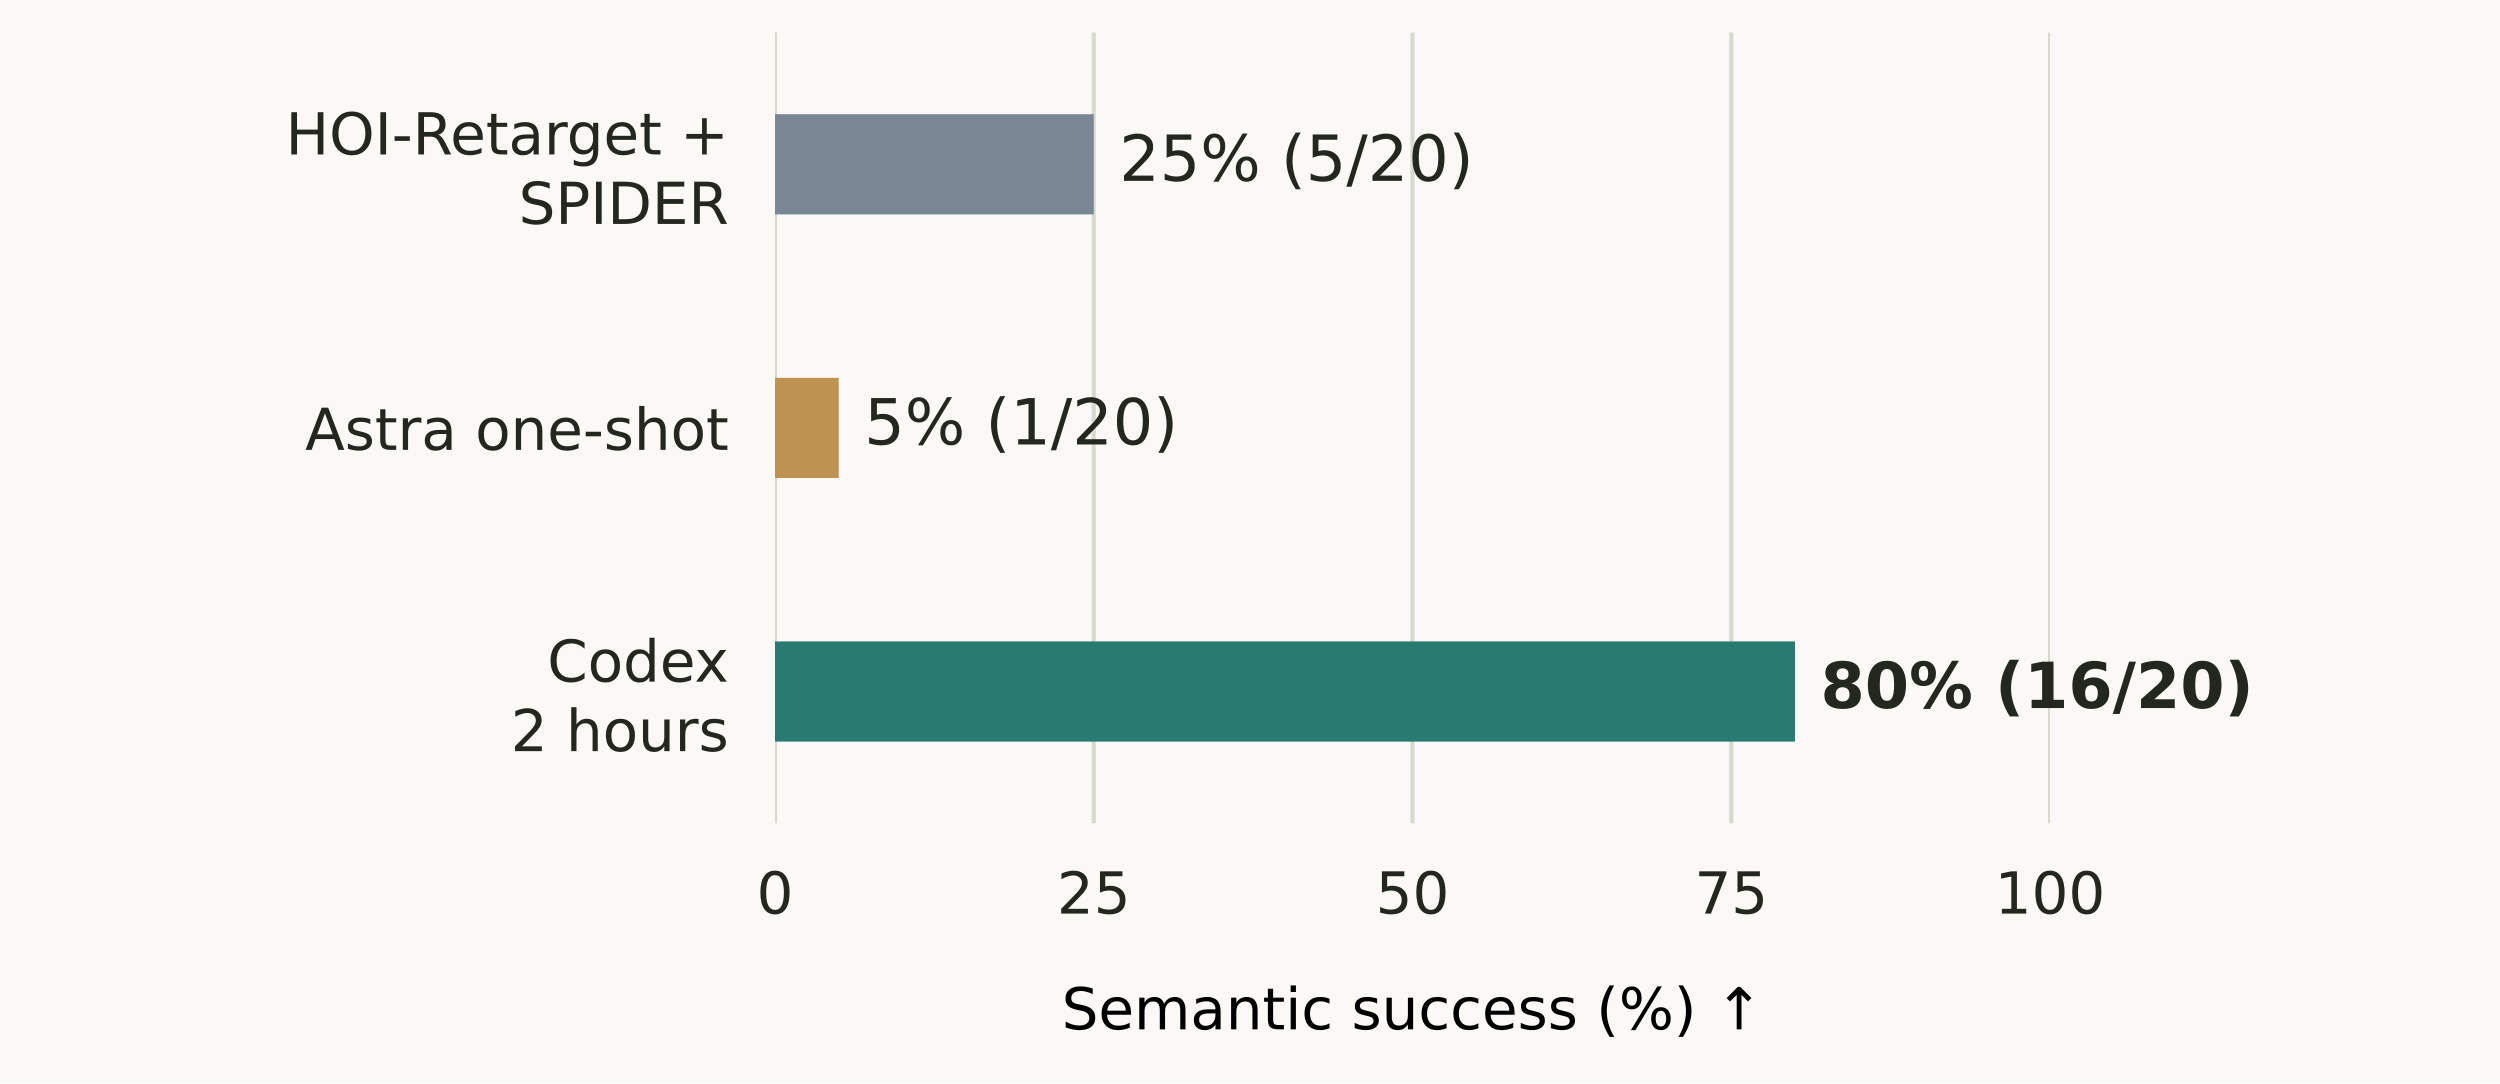
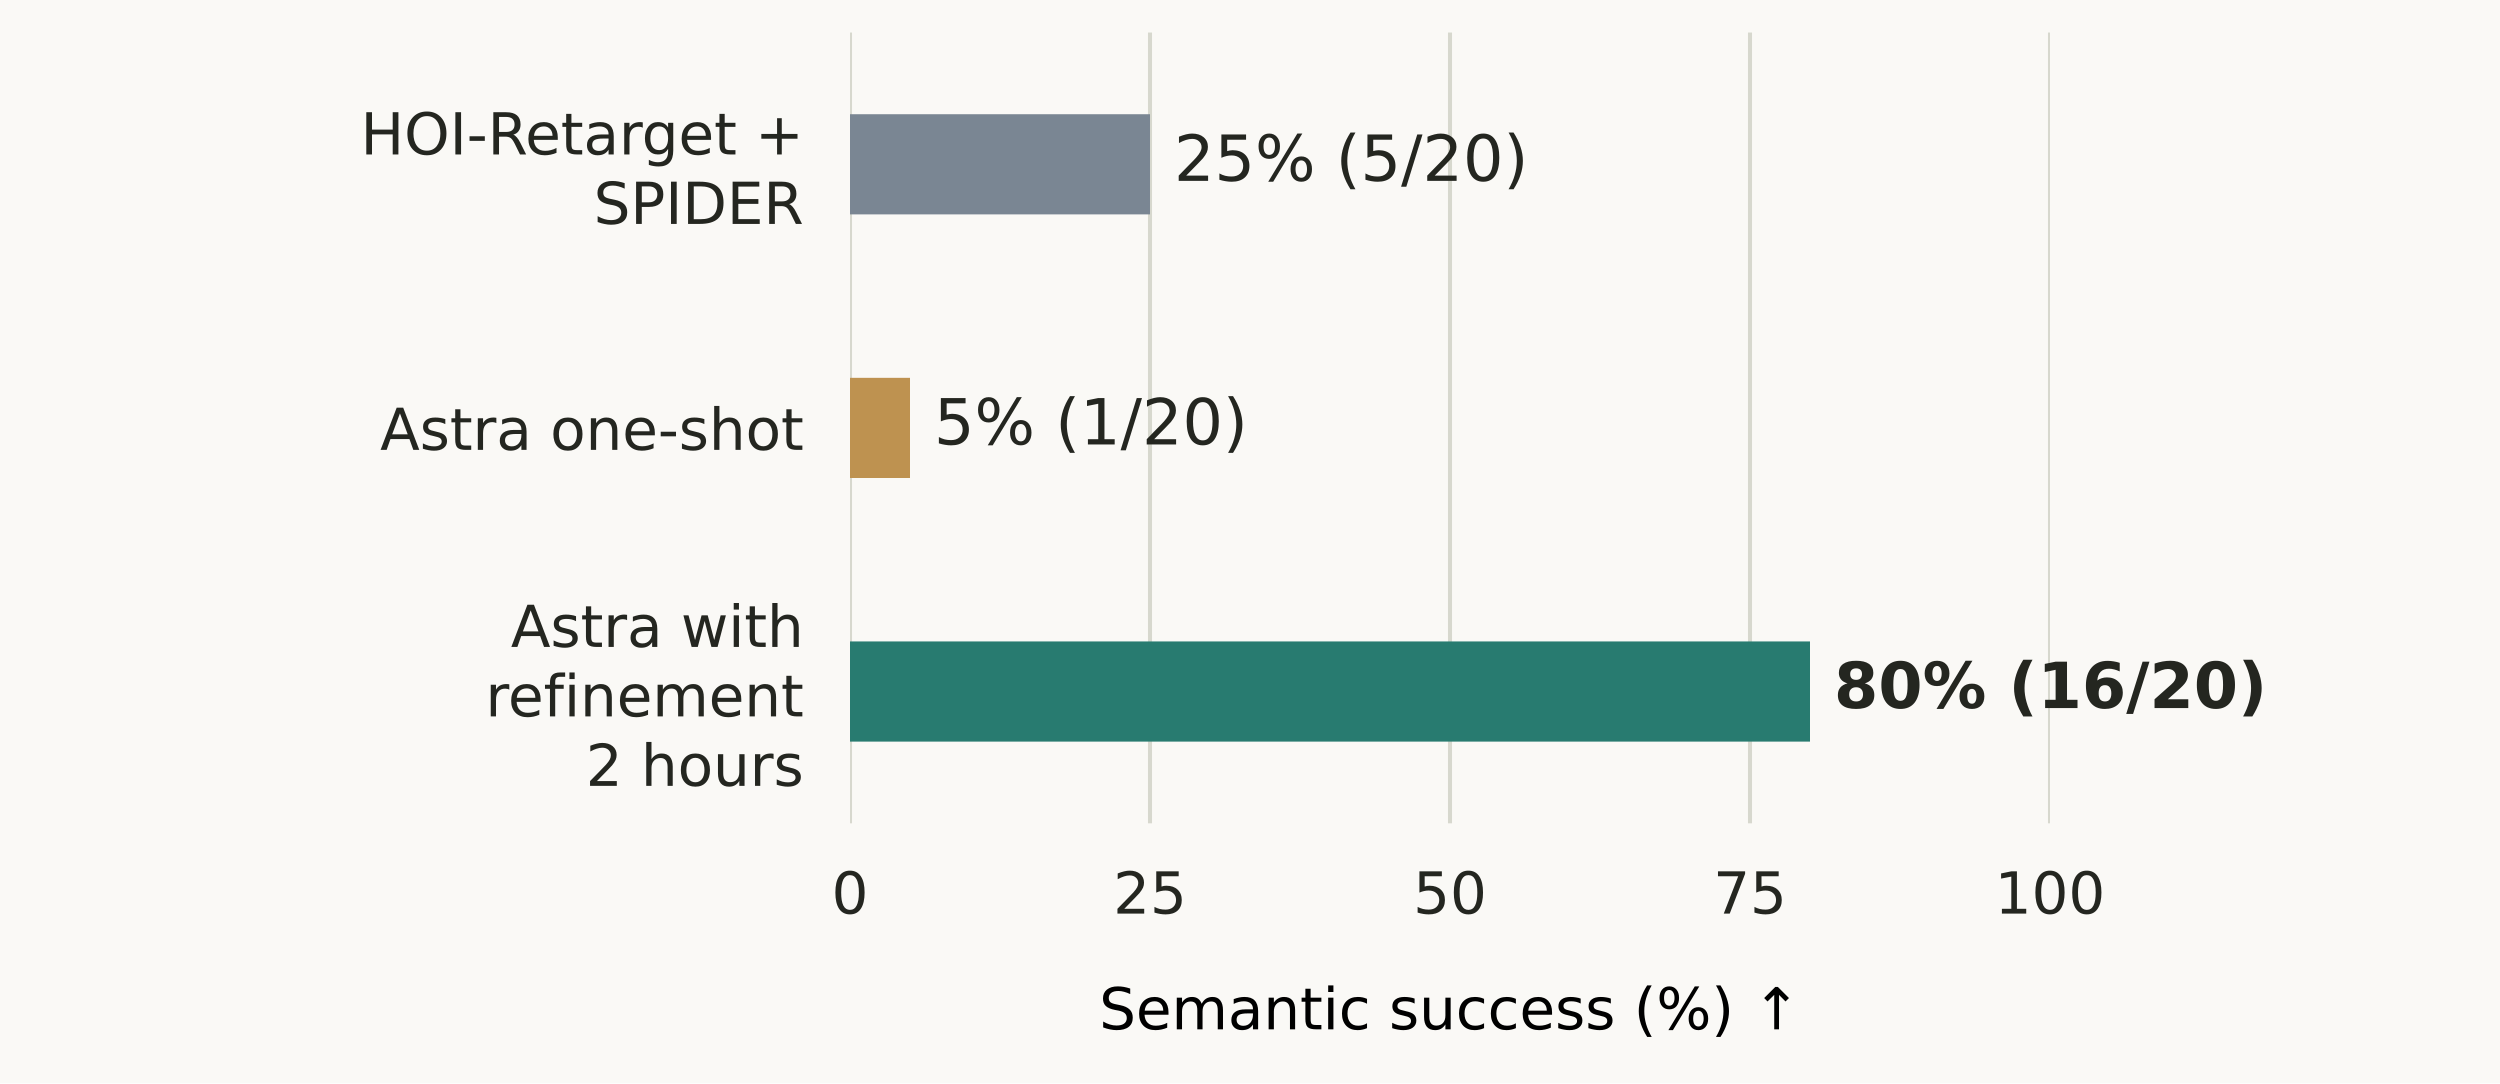
<svg xmlns="http://www.w3.org/2000/svg" width="432pt" height="187.2pt" viewBox="0 0 432 187.2" version="1.1">
  <defs>
    <style type="text/css">*{stroke-linejoin: round; stroke-linecap: butt}</style>
  </defs>
  <g id="figure_1">
    <g id="patch_1">
      <path d="M 0 187.2 L 432 187.2 L 432 0 L 0 0 z " style="fill: #faf9f6" />
    </g>
    <g id="axes_1">
      <g id="patch_2">
-         <path d="M 133.92 142.272 L 354.24 142.272 L 354.24 5.616 L 133.92 5.616 z " style="fill: #faf9f6" />
+         <path d="M 146.88 142.272 L 354.24 142.272 L 354.24 5.616 L 146.88 5.616 z " style="fill: #faf9f6" />
      </g>
      <g id="matplotlib.axis_1">
        <g id="xtick_1">
          <g id="line2d_1">
-             <path d="M 133.92 142.272 L 133.92 5.616 " clip-path="url(#pe4fe071d33)" style="fill: none; stroke: #d7d8ce; stroke-width: 0.7; stroke-linecap: square" />
+             <path d="M 146.88 142.272 L 146.88 5.616 " clip-path="url(#p796d87ce6e)" style="fill: none; stroke: #d7d8ce; stroke-width: 0.7; stroke-linecap: square" />
          </g>
          <g id="line2d_2" />
          <g id="text_1">
-             <text style="font-size: 10px; font-family: 'DejaVu Sans'; text-anchor: middle; fill: #242620" x="133.92" y="157.87" transform="rotate(-0 133.92 157.8697)">0</text>
+             <text style="font-size: 10px; font-family: 'DejaVu Sans'; text-anchor: middle; fill: #242620" x="146.88" y="157.87" transform="rotate(-0 146.88 157.8697)">0</text>
          </g>
        </g>
        <g id="xtick_2">
          <g id="line2d_3">
-             <path d="M 189 142.272 L 189 5.616 " clip-path="url(#pe4fe071d33)" style="fill: none; stroke: #d7d8ce; stroke-width: 0.7; stroke-linecap: square" />
+             <path d="M 198.72 142.272 L 198.72 5.616 " clip-path="url(#p796d87ce6e)" style="fill: none; stroke: #d7d8ce; stroke-width: 0.7; stroke-linecap: square" />
          </g>
          <g id="line2d_4" />
          <g id="text_2">
-             <text style="font-size: 10px; font-family: 'DejaVu Sans'; text-anchor: middle; fill: #242620" x="189" y="157.87" transform="rotate(-0 189 157.8697)">25</text>
+             <text style="font-size: 10px; font-family: 'DejaVu Sans'; text-anchor: middle; fill: #242620" x="198.72" y="157.87" transform="rotate(-0 198.72 157.8697)">25</text>
          </g>
        </g>
        <g id="xtick_3">
          <g id="line2d_5">
-             <path d="M 244.08 142.272 L 244.08 5.616 " clip-path="url(#pe4fe071d33)" style="fill: none; stroke: #d7d8ce; stroke-width: 0.7; stroke-linecap: square" />
+             <path d="M 250.56 142.272 L 250.56 5.616 " clip-path="url(#p796d87ce6e)" style="fill: none; stroke: #d7d8ce; stroke-width: 0.7; stroke-linecap: square" />
          </g>
          <g id="line2d_6" />
          <g id="text_3">
-             <text style="font-size: 10px; font-family: 'DejaVu Sans'; text-anchor: middle; fill: #242620" x="244.08" y="157.87" transform="rotate(-0 244.08 157.8697)">50</text>
+             <text style="font-size: 10px; font-family: 'DejaVu Sans'; text-anchor: middle; fill: #242620" x="250.56" y="157.87" transform="rotate(-0 250.56 157.8697)">50</text>
          </g>
        </g>
        <g id="xtick_4">
          <g id="line2d_7">
-             <path d="M 299.16 142.272 L 299.16 5.616 " clip-path="url(#pe4fe071d33)" style="fill: none; stroke: #d7d8ce; stroke-width: 0.7; stroke-linecap: square" />
+             <path d="M 302.4 142.272 L 302.4 5.616 " clip-path="url(#p796d87ce6e)" style="fill: none; stroke: #d7d8ce; stroke-width: 0.7; stroke-linecap: square" />
          </g>
          <g id="line2d_8" />
          <g id="text_4">
-             <text style="font-size: 10px; font-family: 'DejaVu Sans'; text-anchor: middle; fill: #242620" x="299.16" y="157.87" transform="rotate(-0 299.16 157.8697)">75</text>
+             <text style="font-size: 10px; font-family: 'DejaVu Sans'; text-anchor: middle; fill: #242620" x="302.4" y="157.87" transform="rotate(-0 302.4 157.8697)">75</text>
          </g>
        </g>
        <g id="xtick_5">
          <g id="line2d_9">
-             <path d="M 354.24 142.272 L 354.24 5.616 " clip-path="url(#pe4fe071d33)" style="fill: none; stroke: #d7d8ce; stroke-width: 0.7; stroke-linecap: square" />
+             <path d="M 354.24 142.272 L 354.24 5.616 " clip-path="url(#p796d87ce6e)" style="fill: none; stroke: #d7d8ce; stroke-width: 0.7; stroke-linecap: square" />
          </g>
          <g id="line2d_10" />
          <g id="text_5">
            <text style="font-size: 10px; font-family: 'DejaVu Sans'; text-anchor: middle; fill: #242620" x="354.24" y="157.87" transform="rotate(-0 354.24 157.8697)">100</text>
          </g>
        </g>
        <g id="text_6">
-           <text style="font-size: 10px; font-family: 'DejaVu Sans'; text-anchor: middle" x="244.08" y="177.87" transform="rotate(-0 244.08 177.8704)">Semantic success (%) ↑</text>
+           <text style="font-size: 10px; font-family: 'DejaVu Sans'; text-anchor: middle" x="250.56" y="177.87" transform="rotate(-0 250.56 177.8704)">Semantic success (%) ↑</text>
        </g>
      </g>
      <g id="matplotlib.axis_2">
        <g id="ytick_1">
          <g id="line2d_11" />
          <g id="text_7">
-             <text style="font-size: 10px; font-family: 'DejaVu Sans'; fill: #242620" transform="translate(49.35281 26.69034)">HOI-Retarget +</text>
-             <text style="font-size: 10px; font-family: 'DejaVu Sans'; fill: #242620" transform="translate(89.62469 38.69229)">SPIDER</text>
+             <text style="font-size: 10px; font-family: 'DejaVu Sans'; fill: #242620" transform="translate(62.31281 26.69034)">HOI-Retarget +</text>
+             <text style="font-size: 10px; font-family: 'DejaVu Sans'; fill: #242620" transform="translate(102.5847 38.69229)">SPIDER</text>
          </g>
        </g>
        <g id="ytick_2">
          <g id="line2d_12" />
          <g id="text_8">
-             <text style="font-size: 10px; font-family: 'DejaVu Sans'; text-anchor: end; fill: #242620" x="125.92" y="77.743" transform="rotate(-0 125.92 77.74322)">Astra one-shot</text>
+             <text style="font-size: 10px; font-family: 'DejaVu Sans'; text-anchor: end; fill: #242620" x="138.88" y="77.743" transform="rotate(-0 138.88 77.74322)">Astra one-shot</text>
          </g>
        </g>
        <g id="ytick_3">
          <g id="line2d_13" />
          <g id="text_9">
-             <text style="font-size: 10px; font-family: 'DejaVu Sans'; fill: #242620" transform="translate(94.57313 117.7943)">Codex</text>
-             <text style="font-size: 10px; font-family: 'DejaVu Sans'; fill: #242620" transform="translate(88.26531 129.7971)">2 hours</text>
+             <text style="font-size: 10px; font-family: 'DejaVu Sans'; fill: #242620" transform="translate(88.27844 111.793)">Astra with</text>
+             <text style="font-size: 10px; font-family: 'DejaVu Sans'; fill: #242620" transform="translate(83.89562 123.7957)">refinement</text>
+             <text style="font-size: 10px; font-family: 'DejaVu Sans'; fill: #242620" transform="translate(101.2253 135.7984)">2 hours</text>
          </g>
        </g>
      </g>
      <g id="patch_3">
-         <path d="M 133.92 19.737 L 189 19.737 L 189 37.047 L 133.92 37.047 z " clip-path="url(#pe4fe071d33)" style="fill: #7a8693" />
+         <path d="M 146.88 19.737 L 198.72 19.737 L 198.72 37.047 L 146.88 37.047 z " clip-path="url(#p796d87ce6e)" style="fill: #7a8693" />
      </g>
      <g id="patch_4">
-         <path d="M 133.92 65.289 L 144.936 65.289 L 144.936 82.599 L 133.92 82.599 z " clip-path="url(#pe4fe071d33)" style="fill: #be9250" />
+         <path d="M 146.88 65.289 L 157.248 65.289 L 157.248 82.599 L 146.88 82.599 z " clip-path="url(#p796d87ce6e)" style="fill: #be9250" />
      </g>
      <g id="patch_5">
-         <path d="M 133.92 110.841 L 310.176 110.841 L 310.176 128.151 L 133.92 128.151 z " clip-path="url(#pe4fe071d33)" style="fill: #287b70" />
+         <path d="M 146.88 110.841 L 312.768 110.841 L 312.768 128.151 L 146.88 128.151 z " clip-path="url(#p796d87ce6e)" style="fill: #287b70" />
      </g>
      <g id="text_10">
-         <text style="font-size: 11px; font-family: 'DejaVu Sans'; text-anchor: start; fill: #242620" x="193.406" y="31.249" transform="rotate(-0 193.4064 31.24942)">25% (5/20)</text>
+         <text style="font-size: 11px; font-family: 'DejaVu Sans'; text-anchor: start; fill: #242620" x="202.867" y="31.249" transform="rotate(-0 202.8672 31.24942)">25% (5/20)</text>
      </g>
      <g id="text_11">
-         <text style="font-size: 11px; font-family: 'DejaVu Sans'; text-anchor: start; fill: #242620" x="149.342" y="76.801" transform="rotate(-0 149.3424 76.80142)">5% (1/20)</text>
+         <text style="font-size: 11px; font-family: 'DejaVu Sans'; text-anchor: start; fill: #242620" x="161.395" y="76.801" transform="rotate(-0 161.3952 76.80142)">5% (1/20)</text>
      </g>
      <g id="text_12">
-         <text style="font-weight: 700; font-size: 11px; font-family: 'DejaVu Sans'; text-anchor: start; fill: #242620" x="314.582" y="122.353" transform="rotate(-0 314.5824 122.3534)">80% (16/20)</text>
+         <text style="font-weight: 700; font-size: 11px; font-family: 'DejaVu Sans'; text-anchor: start; fill: #242620" x="316.915" y="122.353" transform="rotate(-0 316.9152 122.3534)">80% (16/20)</text>
      </g>
    </g>
  </g>
  <defs>
-     <clipPath id="pe4fe071d33">
-       <rect x="133.92" y="5.616" width="220.32" height="136.656" />
+     <clipPath id="p796d87ce6e">
+       <rect x="146.88" y="5.616" width="207.36" height="136.656" />
    </clipPath>
  </defs>
</svg>
